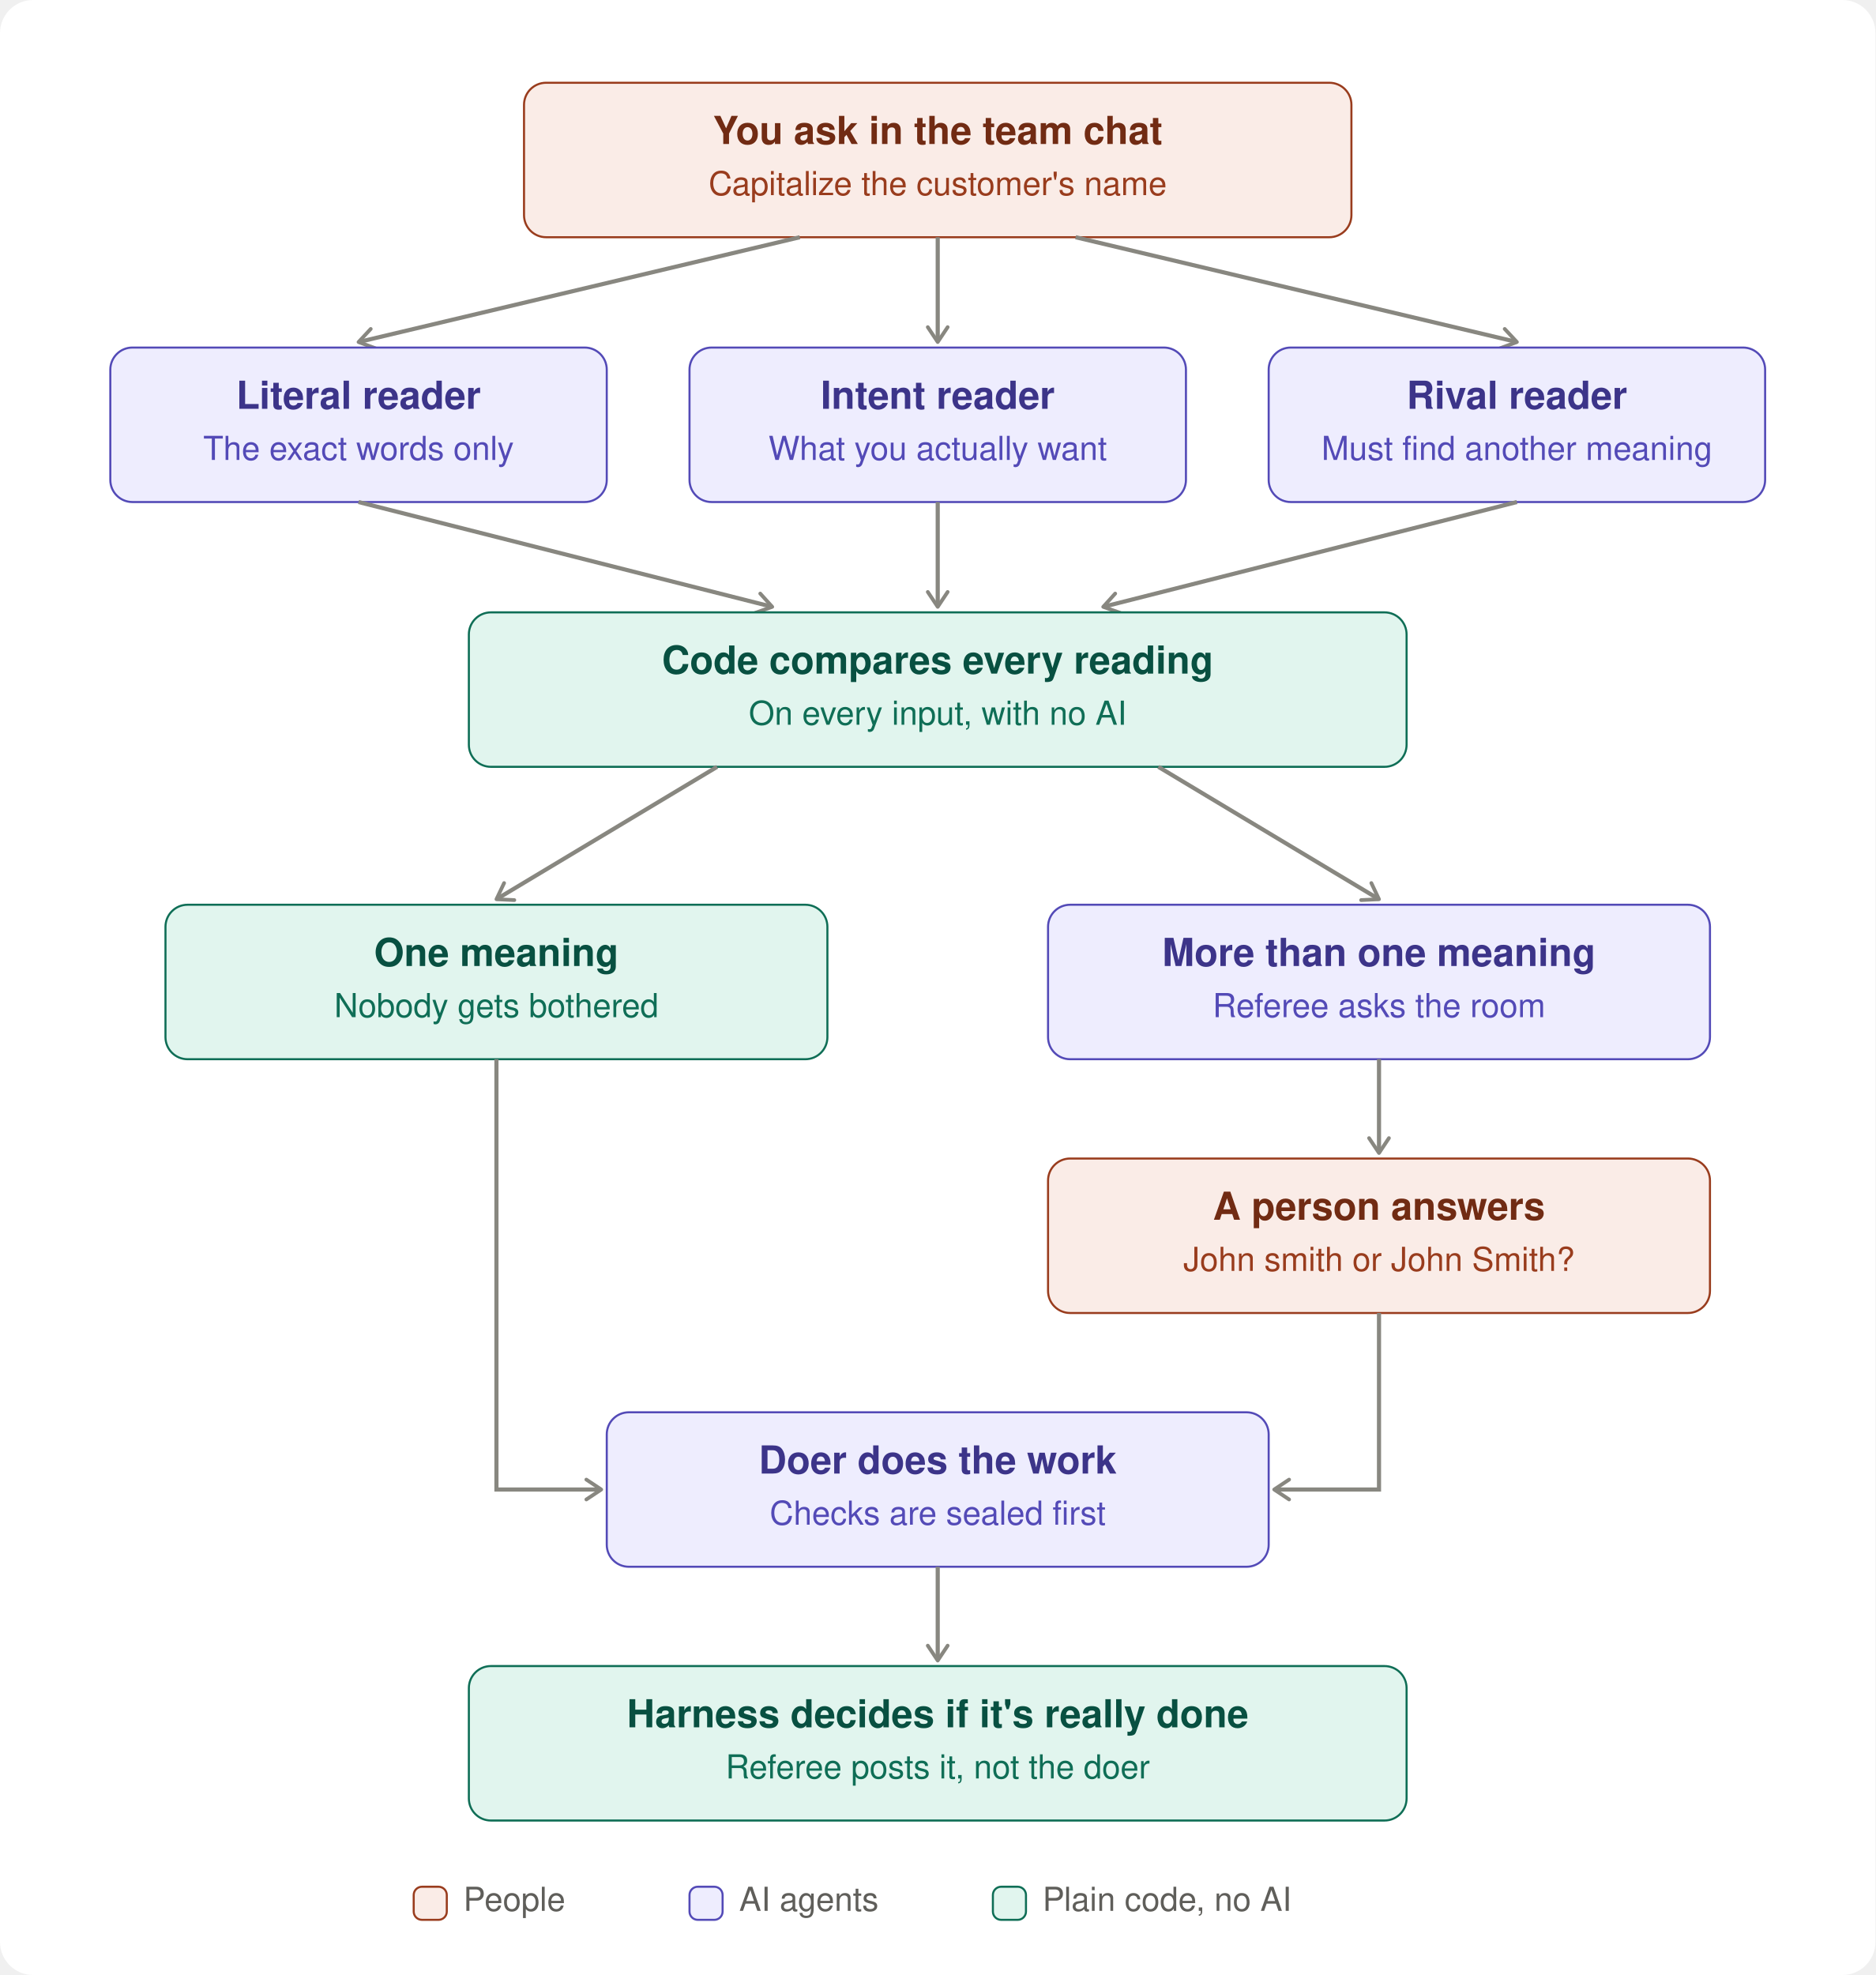
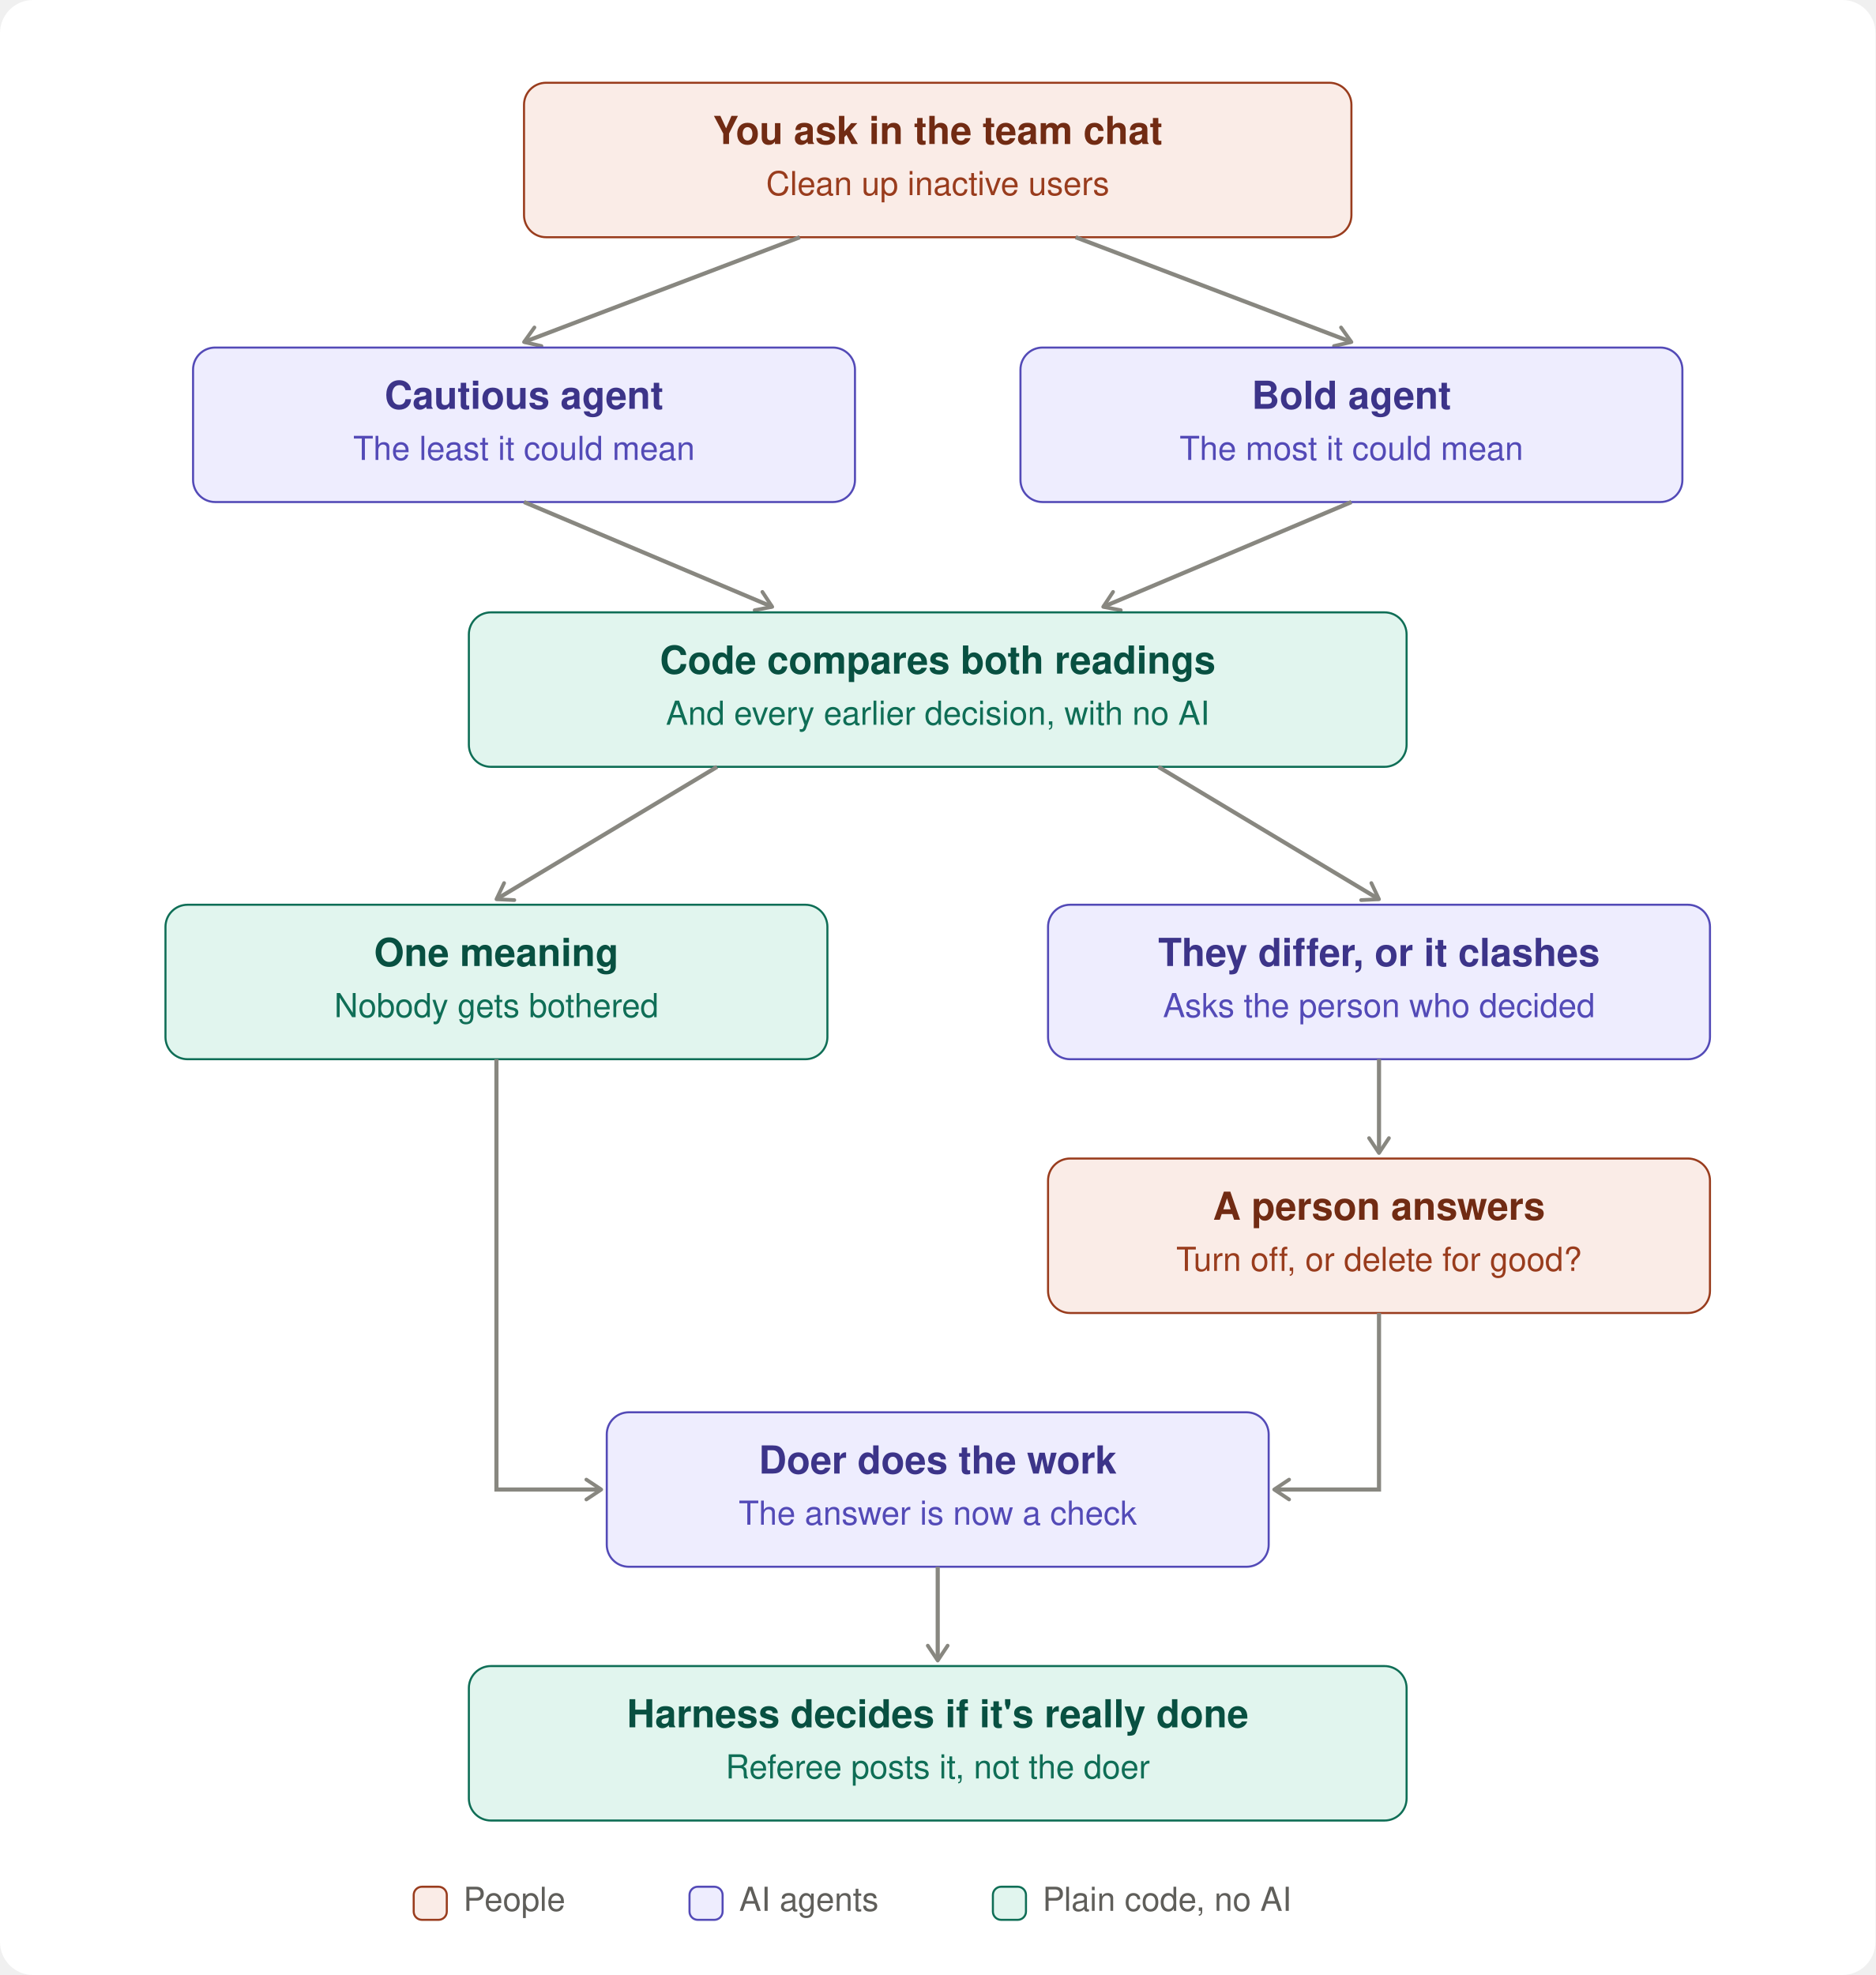
<svg xmlns="http://www.w3.org/2000/svg" width="680" viewBox="0 0 680 716" role="img" font-family="-apple-system, 'Segoe UI', Helvetica, Arial, sans-serif">
  <defs>
    <marker id="arrow" viewBox="0 0 10 10" refX="8" refY="5" markerWidth="6" markerHeight="6" orient="auto-start-reverse">
      <path d="M2 1L8 5L2 9" fill="none" stroke="#888780" stroke-width="1.5" stroke-linecap="round" stroke-linejoin="round" />
    </marker>
    <style>
      .title { font-size: 14px; font-weight: 600; text-anchor: middle; dominant-baseline: central; }
      .sub { font-size: 12px; text-anchor: middle; dominant-baseline: central; }
      .line { stroke: #888780; stroke-width: 1.5; fill: none; marker-end: url(#arrow); }
      .person rect { fill: #FAECE7; stroke: #993C1D; stroke-width: 0.75; } .person .title { fill: #712B13; } .person .sub { fill: #993C1D; }
      .agent rect { fill: #EEEDFE; stroke: #534AB7; stroke-width: 0.75; } .agent .title { fill: #3C3489; } .agent .sub { fill: #534AB7; }
      .code rect { fill: #E1F5EE; stroke: #0F6E56; stroke-width: 0.75; } .code .title { fill: #085041; } .code .sub { fill: #0F6E56; }
      .key { font-size: 12px; fill: #5F5E5A; dominant-baseline: central; }
    </style>
  </defs>
  <rect width="680" height="716" rx="12" fill="#FFFFFF" />
  <g class="person">
    <rect x="190" y="30" width="300" height="56" rx="8" />
    <text class="title" x="340" y="49">You ask in the team chat</text>
-     <text class="sub" x="340" y="68">Capitalize the customer's name</text>
+     <text class="sub" x="340" y="68">Clean up inactive users</text>
  </g>
-   <line class="line" x1="290" y1="86" x2="130" y2="124" />
-   <line class="line" x1="340" y1="86" x2="340" y2="124" />
-   <line class="line" x1="390" y1="86" x2="550" y2="124" />
+   <line class="line" x1="290" y1="86" x2="190" y2="124" />
+   <line class="line" x1="390" y1="86" x2="490" y2="124" />
  <g class="agent">
-     <rect x="40" y="126" width="180" height="56" rx="8" />
-     <text class="title" x="130" y="145">Literal reader</text>
-     <text class="sub" x="130" y="164">The exact words only</text>
+     <rect x="70" y="126" width="240" height="56" rx="8" />
+     <text class="title" x="190" y="145">Cautious agent</text>
+     <text class="sub" x="190" y="164">The least it could mean</text>
  </g>
  <g class="agent">
-     <rect x="250" y="126" width="180" height="56" rx="8" />
-     <text class="title" x="340" y="145">Intent reader</text>
-     <text class="sub" x="340" y="164">What you actually want</text>
+     <rect x="370" y="126" width="240" height="56" rx="8" />
+     <text class="title" x="490" y="145">Bold agent</text>
+     <text class="sub" x="490" y="164">The most it could mean</text>
  </g>
-   <g class="agent">
-     <rect x="460" y="126" width="180" height="56" rx="8" />
-     <text class="title" x="550" y="145">Rival reader</text>
-     <text class="sub" x="550" y="164">Must find another meaning</text>
-   </g>
-   <line class="line" x1="130" y1="182" x2="280" y2="220" />
-   <line class="line" x1="340" y1="182" x2="340" y2="220" />
-   <line class="line" x1="550" y1="182" x2="400" y2="220" />
+   <line class="line" x1="190" y1="182" x2="280" y2="220" />
+   <line class="line" x1="490" y1="182" x2="400" y2="220" />
  <g class="code">
    <rect x="170" y="222" width="340" height="56" rx="8" />
-     <text class="title" x="340" y="241">Code compares every reading</text>
-     <text class="sub" x="340" y="260">On every input, with no AI</text>
+     <text class="title" x="340" y="241">Code compares both readings</text>
+     <text class="sub" x="340" y="260">And every earlier decision, with no AI</text>
  </g>
  <line class="line" x1="260" y1="278" x2="180" y2="326" />
  <line class="line" x1="420" y1="278" x2="500" y2="326" />
  <g class="code">
    <rect x="60" y="328" width="240" height="56" rx="8" />
    <text class="title" x="180" y="347">One meaning</text>
    <text class="sub" x="180" y="366">Nobody gets bothered</text>
  </g>
  <g class="agent">
    <rect x="380" y="328" width="240" height="56" rx="8" />
-     <text class="title" x="500" y="347">More than one meaning</text>
-     <text class="sub" x="500" y="366">Referee asks the room</text>
+     <text class="title" x="500" y="347">They differ, or it clashes</text>
+     <text class="sub" x="500" y="366">Asks the person who decided</text>
  </g>
  <line class="line" x1="500" y1="384" x2="500" y2="418" />
  <g class="person">
    <rect x="380" y="420" width="240" height="56" rx="8" />
    <text class="title" x="500" y="439">A person answers</text>
-     <text class="sub" x="500" y="458">John smith or John Smith?</text>
+     <text class="sub" x="500" y="458">Turn off, or delete for good?</text>
  </g>
  <path class="line" d="M180 384 L180 540 L218 540" />
  <path class="line" d="M500 476 L500 540 L462 540" />
  <g class="agent">
    <rect x="220" y="512" width="240" height="56" rx="8" />
    <text class="title" x="340" y="531">Doer does the work</text>
-     <text class="sub" x="340" y="550">Checks are sealed first</text>
+     <text class="sub" x="340" y="550">The answer is now a check</text>
  </g>
  <line class="line" x1="340" y1="568" x2="340" y2="602" />
  <g class="code">
    <rect x="170" y="604" width="340" height="56" rx="8" />
    <text class="title" x="340" y="623">Harness decides if it's really done</text>
    <text class="sub" x="340" y="642">Referee posts it, not the doer</text>
  </g>
  <g class="person">
    <rect x="150" y="684" width="12" height="12" rx="3" />
  </g>
  <text class="key" x="168" y="690">People</text>
  <g class="agent">
    <rect x="250" y="684" width="12" height="12" rx="3" />
  </g>
  <text class="key" x="268" y="690">AI agents</text>
  <g class="code">
    <rect x="360" y="684" width="12" height="12" rx="3" />
  </g>
  <text class="key" x="378" y="690">Plain code, no AI</text>
</svg>
